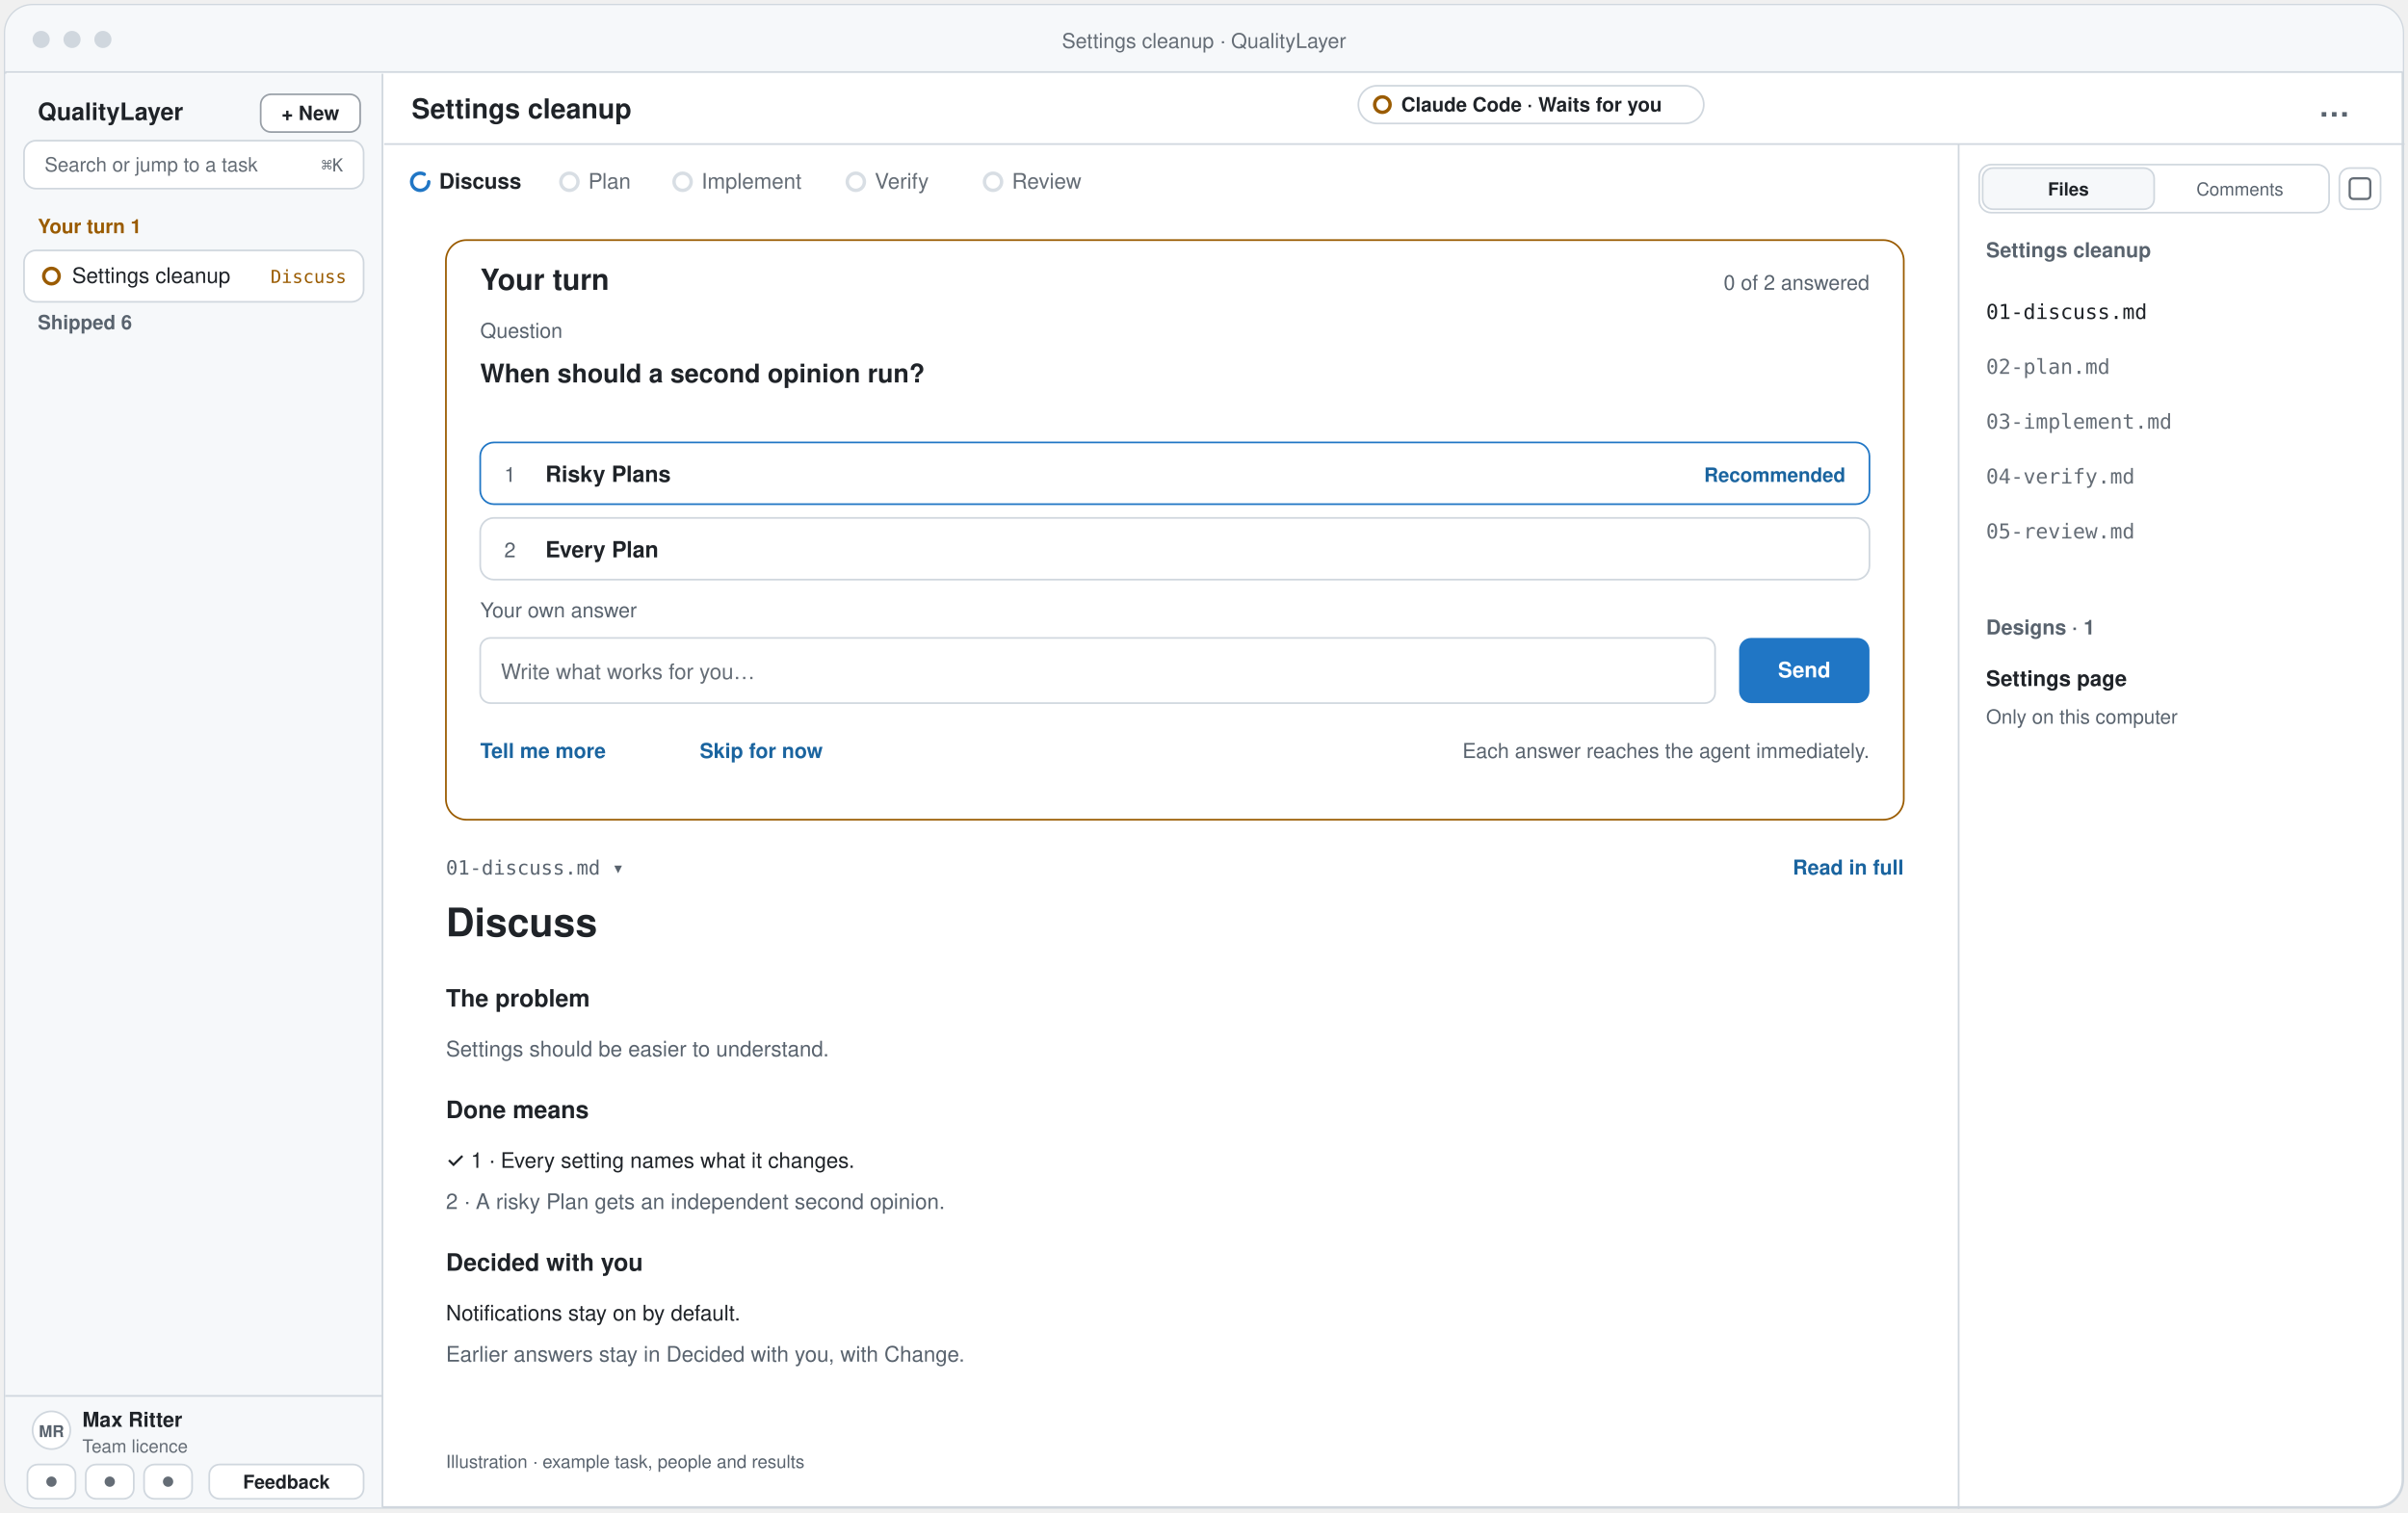
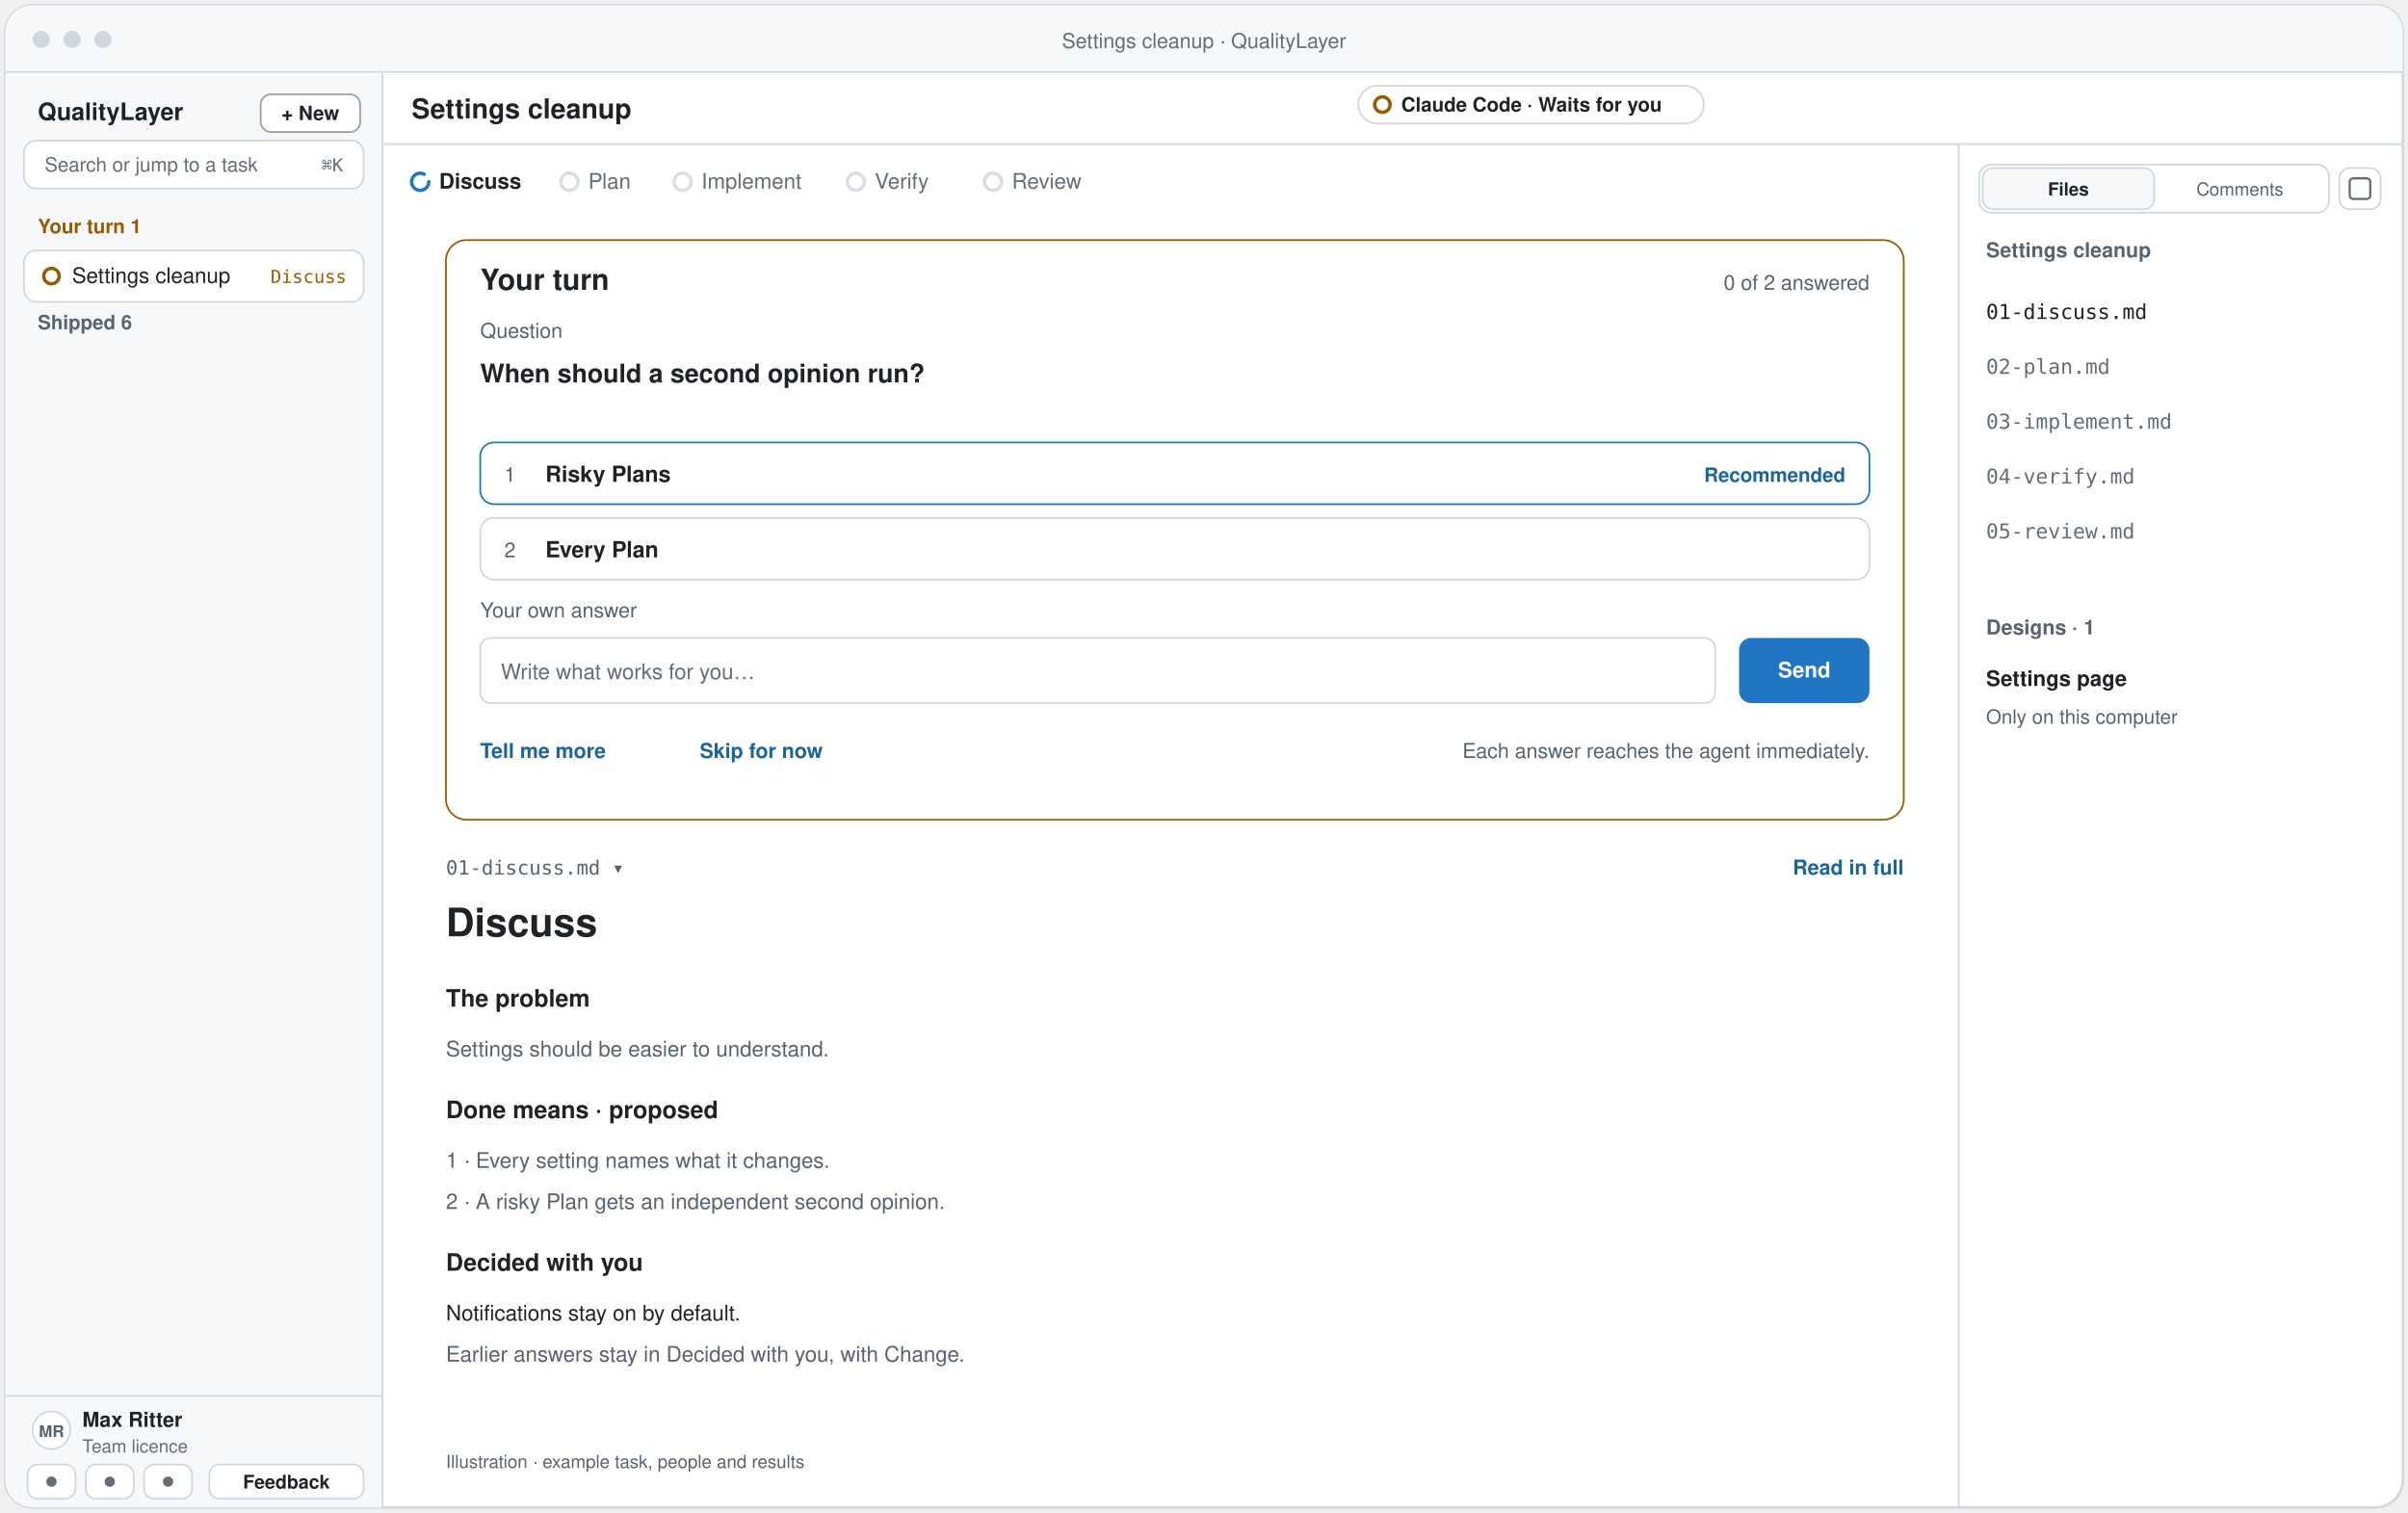
<svg xmlns="http://www.w3.org/2000/svg" style="background:#ffffff" width="1404" height="882" viewBox="-2 -2 1404 882" role="img" aria-label="Discuss: named agent status, one focused Your turn card above the work, visible own words and Send for questions, and Files / Comments with designs within Files">
  <rect x="1" y="1" width="1398" height="876" rx="16" fill="#ffffff" stroke="#d0d7de" stroke-width="1.5" />
  <path d="M1 17 a16 16 0 0 1 16 -16 H1383 a16 16 0 0 1 16 16 V40 H1 Z" fill="#f6f8fa" />
  <line x1="1" y1="40" x2="1399" y2="40" stroke="#d0d7de" />
  <circle cx="22" cy="21" r="5" fill="#d0d7de" />
  <circle cx="40" cy="21" r="5" fill="#d0d7de" />
  <circle cx="58" cy="21" r="5" fill="#d0d7de" />
  <text x="700.0" y="26" font-family="-apple-system, BlinkMacSystemFont, 'Segoe UI', 'Helvetica Neue', Helvetica, Arial, sans-serif" font-size="12" font-weight="500" fill="#656d76" text-anchor="middle">Settings cleanup · QualityLayer</text>
  <path d="M1 41 H221 V877 H17 a16 16 0 0 1 -16 -16 Z" fill="#f6f8fa" />
  <line x1="221" y1="41" x2="221" y2="877" stroke="#d0d7de" />
  <text x="20" y="68" font-family="-apple-system, BlinkMacSystemFont, 'Segoe UI', 'Helvetica Neue', Helvetica, Arial, sans-serif" font-size="14" font-weight="700" fill="#1f2328" text-anchor="start">QualityLayer</text>
  <rect x="150" y="53" width="58" height="22" rx="6" fill="#ffffff" stroke="#59636e" stroke-opacity="0.6" />
  <text x="179" y="68" font-family="-apple-system, BlinkMacSystemFont, 'Segoe UI', 'Helvetica Neue', Helvetica, Arial, sans-serif" font-size="11.5" font-weight="600" fill="#1f2328" text-anchor="middle">+ New</text>
  <rect x="12" y="80" width="198" height="28" rx="7" fill="#ffffff" stroke="#d0d7de" />
  <text x="24" y="98" font-family="-apple-system, BlinkMacSystemFont, 'Segoe UI', 'Helvetica Neue', Helvetica, Arial, sans-serif" font-size="11.5" font-weight="400" fill="#656d76" text-anchor="start">Search or jump to a task</text>
  <text x="198" y="98" font-family="ui-monospace, SFMono-Regular, Menlo, Consolas, monospace" font-size="10.5" font-weight="500" fill="#656d76" text-anchor="end">⌘K</text>
  <text x="20" y="134" font-family="-apple-system, BlinkMacSystemFont, 'Segoe UI', 'Helvetica Neue', Helvetica, Arial, sans-serif" font-size="11.5" font-weight="650" fill="#9a5b00" text-anchor="start">Your turn  1</text>
  <rect x="12" y="144" width="198" height="30" rx="7" fill="#ffffff" stroke="#d0d7de" />
  <circle cx="28" cy="159" r="4.5" fill="none" stroke="#9a5b00" stroke-width="2" />
  <text x="40" y="163" font-family="-apple-system, BlinkMacSystemFont, 'Segoe UI', 'Helvetica Neue', Helvetica, Arial, sans-serif" font-size="12.5" font-weight="500" fill="#1f2328" text-anchor="start">Settings cleanup</text>
  <text x="200" y="163" font-family="ui-monospace, SFMono-Regular, Menlo, Consolas, monospace" font-size="10.5" font-weight="500" fill="#9a5b00" text-anchor="end">Discuss</text>
  <text x="20" y="190" font-family="-apple-system, BlinkMacSystemFont, 'Segoe UI', 'Helvetica Neue', Helvetica, Arial, sans-serif" font-size="11.5" font-weight="650" fill="#59636e" text-anchor="start">Shipped  6</text>
  <line x1="1" y1="812" x2="221" y2="812" stroke="#d0d7de" />
  <circle cx="28" cy="832" r="11" fill="#ffffff" stroke="#d0d7de" />
  <text x="28" y="836" font-family="-apple-system, BlinkMacSystemFont, 'Segoe UI', 'Helvetica Neue', Helvetica, Arial, sans-serif" font-size="9.5" font-weight="650" fill="#59636e" text-anchor="middle">MR</text>
  <text x="46" y="830" font-family="-apple-system, BlinkMacSystemFont, 'Segoe UI', 'Helvetica Neue', Helvetica, Arial, sans-serif" font-size="12" font-weight="600" fill="#1f2328" text-anchor="start">Max Ritter</text>
  <text x="46" y="845" font-family="-apple-system, BlinkMacSystemFont, 'Segoe UI', 'Helvetica Neue', Helvetica, Arial, sans-serif" font-size="10.5" font-weight="400" fill="#656d76" text-anchor="start">Team licence</text>
  <rect x="14" y="852" width="28" height="20" rx="6" fill="#ffffff" stroke="#d0d7de" />
  <circle cx="28" cy="862" r="3" fill="#656d76" />
  <rect x="48" y="852" width="28" height="20" rx="6" fill="#ffffff" stroke="#d0d7de" />
  <circle cx="62" cy="862" r="3" fill="#656d76" />
  <rect x="82" y="852" width="28" height="20" rx="6" fill="#ffffff" stroke="#d0d7de" />
  <circle cx="96" cy="862" r="3" fill="#656d76" />
  <rect x="120" y="852" width="90" height="20" rx="6" fill="#ffffff" stroke="#d0d7de" />
  <text x="165" y="866" font-family="-apple-system, BlinkMacSystemFont, 'Segoe UI', 'Helvetica Neue', Helvetica, Arial, sans-serif" font-size="11" font-weight="600" fill="#1f2328" text-anchor="middle">Feedback</text>
  <text x="238" y="67" font-family="-apple-system, BlinkMacSystemFont, 'Segoe UI', 'Helvetica Neue', Helvetica, Arial, sans-serif" font-size="16" font-weight="650" fill="#1f2328" text-anchor="start">Settings cleanup</text>
  <circle cx="243" cy="104" r="5" fill="none" stroke="#2076c5" stroke-width="2" stroke-dasharray="26.0 6.0" stroke-linecap="round" />
  <text x="254" y="108" font-family="-apple-system, BlinkMacSystemFont, 'Segoe UI', 'Helvetica Neue', Helvetica, Arial, sans-serif" font-size="12.5" font-weight="600" fill="#1f2328">Discuss</text>
  <circle cx="330.0" cy="104" r="5" fill="none" stroke="#d8dee4" stroke-width="2" />
  <text x="341.0" y="108" font-family="-apple-system, BlinkMacSystemFont, 'Segoe UI', 'Helvetica Neue', Helvetica, Arial, sans-serif" font-size="12.5" font-weight="400" fill="#656d76">Plan</text>
  <circle cx="396.0" cy="104" r="5" fill="none" stroke="#d8dee4" stroke-width="2" />
  <text x="407.0" y="108" font-family="-apple-system, BlinkMacSystemFont, 'Segoe UI', 'Helvetica Neue', Helvetica, Arial, sans-serif" font-size="12.5" font-weight="400" fill="#656d76">Implement</text>
  <circle cx="497.0" cy="104" r="5" fill="none" stroke="#d8dee4" stroke-width="2" />
  <text x="508.0" y="108" font-family="-apple-system, BlinkMacSystemFont, 'Segoe UI', 'Helvetica Neue', Helvetica, Arial, sans-serif" font-size="12.5" font-weight="400" fill="#656d76">Verify</text>
  <circle cx="577.0" cy="104" r="5" fill="none" stroke="#d8dee4" stroke-width="2" />
  <text x="588.0" y="108" font-family="-apple-system, BlinkMacSystemFont, 'Segoe UI', 'Helvetica Neue', Helvetica, Arial, sans-serif" font-size="12.5" font-weight="400" fill="#656d76">Review</text>
  <rect x="790" y="48" width="201.4" height="22" rx="11" fill="#ffffff" stroke="#d0d7de" />
  <circle cx="804" cy="59" r="4.5" fill="none" stroke="#9a5b00" stroke-width="2" />
  <text x="815" y="63" font-family="-apple-system, BlinkMacSystemFont, 'Segoe UI', 'Helvetica Neue', Helvetica, Arial, sans-serif" font-size="11.5" font-weight="600" fill="#1f2328" text-anchor="start">Claude Code · Waits for you</text>
-   <text x="1368" y="66" font-family="-apple-system, BlinkMacSystemFont, 'Segoe UI', 'Helvetica Neue', Helvetica, Arial, sans-serif" font-size="18" font-weight="650" fill="#59636e" text-anchor="end">…</text>
  <line x1="222" y1="82" x2="1400" y2="82" stroke="#d0d7de" />
  <rect x="258" y="138" width="850" height="338" rx="12" fill="#ffffff" stroke="#9a5b00" stroke-width="1" />
  <text x="278" y="167" font-family="-apple-system, BlinkMacSystemFont, 'Segoe UI', 'Helvetica Neue', Helvetica, Arial, sans-serif" font-size="17" font-weight="650" fill="#1f2328" text-anchor="start">Your turn</text>
  <text x="1088" y="167" font-family="-apple-system, BlinkMacSystemFont, 'Segoe UI', 'Helvetica Neue', Helvetica, Arial, sans-serif" font-size="12" font-weight="500" fill="#59636e" text-anchor="end">0 of 2 answered</text>
  <text x="278" y="195" font-family="-apple-system, BlinkMacSystemFont, 'Segoe UI', 'Helvetica Neue', Helvetica, Arial, sans-serif" font-size="12" font-weight="500" fill="#59636e" text-anchor="start">Question</text>
  <text x="278" y="221" font-family="-apple-system, BlinkMacSystemFont, 'Segoe UI', 'Helvetica Neue', Helvetica, Arial, sans-serif" font-size="15" font-weight="600" fill="#1f2328" text-anchor="start">When should a second opinion run?</text>
  <rect data-choice="1" x="278" y="256" width="810" height="36" rx="8" fill="#ffffff" stroke="#2076c5" />
  <text x="292" y="279" font-family="-apple-system, BlinkMacSystemFont, 'Segoe UI', 'Helvetica Neue', Helvetica, Arial, sans-serif" font-size="12" font-weight="500" fill="#59636e" text-anchor="start">1</text>
  <text x="316" y="279" font-family="-apple-system, BlinkMacSystemFont, 'Segoe UI', 'Helvetica Neue', Helvetica, Arial, sans-serif" font-size="13" font-weight="600" fill="#1f2328" text-anchor="start">Risky Plans</text>
  <text x="1074" y="279" font-family="-apple-system, BlinkMacSystemFont, 'Segoe UI', 'Helvetica Neue', Helvetica, Arial, sans-serif" font-size="11.5" font-weight="600" fill="#1a649f" text-anchor="end">Recommended</text>
  <rect data-choice="2" x="278" y="300" width="810" height="36" rx="8" fill="#ffffff" stroke="#d0d7de" />
  <text x="292" y="323" font-family="-apple-system, BlinkMacSystemFont, 'Segoe UI', 'Helvetica Neue', Helvetica, Arial, sans-serif" font-size="12" font-weight="500" fill="#59636e" text-anchor="start">2</text>
  <text x="316" y="323" font-family="-apple-system, BlinkMacSystemFont, 'Segoe UI', 'Helvetica Neue', Helvetica, Arial, sans-serif" font-size="13" font-weight="600" fill="#1f2328" text-anchor="start">Every Plan</text>
  <text x="278" y="358" font-family="-apple-system, BlinkMacSystemFont, 'Segoe UI', 'Helvetica Neue', Helvetica, Arial, sans-serif" font-size="12" font-weight="500" fill="#59636e" text-anchor="start">Your own answer</text>
  <rect data-own-words="true" x="278" y="370" width="720" height="38" rx="6" fill="#ffffff" stroke="#d0d7de" />
  <text x="290" y="394" font-family="-apple-system, BlinkMacSystemFont, 'Segoe UI', 'Helvetica Neue', Helvetica, Arial, sans-serif" font-size="12.5" font-weight="400" fill="#656d76" text-anchor="start">Write what works for you…</text>
  <rect x="1012" y="370" width="76" height="38" rx="7" fill="#2076c5" />
  <text x="1050.0" y="393.0" font-family="-apple-system, BlinkMacSystemFont, 'Segoe UI', 'Helvetica Neue', Helvetica, Arial, sans-serif" font-size="12.5" font-weight="650" fill="#ffffff" text-anchor="middle">Send</text>
  <text x="278" y="440" font-family="-apple-system, BlinkMacSystemFont, 'Segoe UI', 'Helvetica Neue', Helvetica, Arial, sans-serif" font-size="12" font-weight="600" fill="#1a649f" text-anchor="start">Tell me more</text>
  <text x="406" y="440" font-family="-apple-system, BlinkMacSystemFont, 'Segoe UI', 'Helvetica Neue', Helvetica, Arial, sans-serif" font-size="12" font-weight="600" fill="#1a649f" text-anchor="start">Skip for now</text>
  <text x="1088" y="440" font-family="-apple-system, BlinkMacSystemFont, 'Segoe UI', 'Helvetica Neue', Helvetica, Arial, sans-serif" font-size="12" font-weight="400" fill="#59636e" text-anchor="end">Each answer reaches the agent immediately.</text>
  <text x="258" y="508" font-family="ui-monospace, SFMono-Regular, Menlo, Consolas, monospace" font-size="11.5" font-weight="500" fill="#59636e" text-anchor="start">01-discuss.md  ▾</text>
  <text x="1108" y="508" font-family="-apple-system, BlinkMacSystemFont, 'Segoe UI', 'Helvetica Neue', Helvetica, Arial, sans-serif" font-size="12" font-weight="600" fill="#1a649f" text-anchor="end">Read in full</text>
  <text x="258" y="544" font-family="-apple-system, BlinkMacSystemFont, 'Segoe UI', 'Helvetica Neue', Helvetica, Arial, sans-serif" font-size="23" font-weight="650" fill="#1f2328" text-anchor="start">Discuss</text>
  <text x="258" y="585" font-family="-apple-system, BlinkMacSystemFont, 'Segoe UI', 'Helvetica Neue', Helvetica, Arial, sans-serif" font-size="14" font-weight="650" fill="#1f2328" text-anchor="start">The problem</text>
  <text x="258" y="614" font-family="-apple-system, BlinkMacSystemFont, 'Segoe UI', 'Helvetica Neue', Helvetica, Arial, sans-serif" font-size="12.5" font-weight="500" fill="#59636e" text-anchor="start">Settings should be easier to understand.</text>
-   <text x="258" y="650" font-family="-apple-system, BlinkMacSystemFont, 'Segoe UI', 'Helvetica Neue', Helvetica, Arial, sans-serif" font-size="14" font-weight="650" fill="#1f2328" text-anchor="start">Done means</text>
-   <text x="258" y="679" font-family="-apple-system, BlinkMacSystemFont, 'Segoe UI', 'Helvetica Neue', Helvetica, Arial, sans-serif" font-size="12.5" font-weight="500" fill="#1f2328" text-anchor="start">✓ 1 · Every setting names what it changes.</text>
+   <text x="258" y="650" font-family="-apple-system, BlinkMacSystemFont, 'Segoe UI', 'Helvetica Neue', Helvetica, Arial, sans-serif" font-size="14" font-weight="650" fill="#1f2328" text-anchor="start">Done means · proposed</text>
+   <text x="258" y="679" font-family="-apple-system, BlinkMacSystemFont, 'Segoe UI', 'Helvetica Neue', Helvetica, Arial, sans-serif" font-size="12.5" font-weight="500" fill="#59636e" text-anchor="start">1 · Every setting names what it changes.</text>
  <text x="258" y="703" font-family="-apple-system, BlinkMacSystemFont, 'Segoe UI', 'Helvetica Neue', Helvetica, Arial, sans-serif" font-size="12.5" font-weight="500" fill="#59636e" text-anchor="start">2 · A risky Plan gets an independent second opinion.</text>
  <text x="258" y="739" font-family="-apple-system, BlinkMacSystemFont, 'Segoe UI', 'Helvetica Neue', Helvetica, Arial, sans-serif" font-size="14" font-weight="650" fill="#1f2328" text-anchor="start">Decided with you</text>
  <text x="258" y="768" font-family="-apple-system, BlinkMacSystemFont, 'Segoe UI', 'Helvetica Neue', Helvetica, Arial, sans-serif" font-size="12.5" font-weight="500" fill="#1f2328" text-anchor="start">Notifications stay on by default.</text>
  <text x="258" y="792" font-family="-apple-system, BlinkMacSystemFont, 'Segoe UI', 'Helvetica Neue', Helvetica, Arial, sans-serif" font-size="12.5" font-weight="500" fill="#59636e" text-anchor="start">Earlier answers stay in Decided with you, with Change.</text>
  <line x1="1140" y1="82" x2="1140" y2="878" stroke="#d0d7de" />
  <rect x="1152" y="94" width="204" height="28" rx="7" fill="#ffffff" stroke="#d0d7de" />
  <rect x="1154.0" y="96" width="100.0" height="24" rx="6" fill="#f6f8fa" stroke="#d0d7de" />
  <text x="1204.0" y="112" font-family="-apple-system, BlinkMacSystemFont, 'Segoe UI', 'Helvetica Neue', Helvetica, Arial, sans-serif" font-size="10.5" font-weight="600" fill="#1f2328" text-anchor="middle">Files</text>
  <text x="1304.0" y="112" font-family="-apple-system, BlinkMacSystemFont, 'Segoe UI', 'Helvetica Neue', Helvetica, Arial, sans-serif" font-size="10.5" font-weight="500" fill="#59636e" text-anchor="middle">Comments</text>
  <rect x="1362" y="96" width="24" height="24" rx="6" fill="#ffffff" stroke="#d0d7de" />
  <rect x="1368" y="102" width="12" height="12" rx="2" fill="none" stroke="#656d76" stroke-width="1.3" />
  <text x="1156" y="148" font-family="-apple-system, BlinkMacSystemFont, 'Segoe UI', 'Helvetica Neue', Helvetica, Arial, sans-serif" font-size="12" font-weight="600" fill="#59636e" text-anchor="start">Settings cleanup</text>
  <text x="1156" y="184" font-family="ui-monospace, SFMono-Regular, Menlo, Consolas, monospace" font-size="12" font-weight="500" fill="#1f2328" text-anchor="start">01-discuss.md</text>
  <text x="1156" y="216" font-family="ui-monospace, SFMono-Regular, Menlo, Consolas, monospace" font-size="12" font-weight="500" fill="#656d76" text-anchor="start">02-plan.md</text>
  <text x="1156" y="248" font-family="ui-monospace, SFMono-Regular, Menlo, Consolas, monospace" font-size="12" font-weight="500" fill="#656d76" text-anchor="start">03-implement.md</text>
  <text x="1156" y="280" font-family="ui-monospace, SFMono-Regular, Menlo, Consolas, monospace" font-size="12" font-weight="500" fill="#656d76" text-anchor="start">04-verify.md</text>
  <text x="1156" y="312" font-family="ui-monospace, SFMono-Regular, Menlo, Consolas, monospace" font-size="12" font-weight="500" fill="#656d76" text-anchor="start">05-review.md</text>
  <text x="1156" y="368" font-family="-apple-system, BlinkMacSystemFont, 'Segoe UI', 'Helvetica Neue', Helvetica, Arial, sans-serif" font-size="12" font-weight="600" fill="#59636e" text-anchor="start">Designs · 1</text>
  <text x="1156" y="398" font-family="-apple-system, BlinkMacSystemFont, 'Segoe UI', 'Helvetica Neue', Helvetica, Arial, sans-serif" font-size="12.5" font-weight="600" fill="#1f2328" text-anchor="start">Settings page</text>
  <text x="1156" y="420" font-family="-apple-system, BlinkMacSystemFont, 'Segoe UI', 'Helvetica Neue', Helvetica, Arial, sans-serif" font-size="11.5" font-weight="400" fill="#59636e" text-anchor="start">Only on this computer</text>
  <text x="258" y="854" font-family="-apple-system, BlinkMacSystemFont, 'Segoe UI', 'Helvetica Neue', Helvetica, Arial, sans-serif" font-size="10.5" font-weight="400" fill="#59636e" text-anchor="start">Illustration · example task, people and results</text>
</svg>
